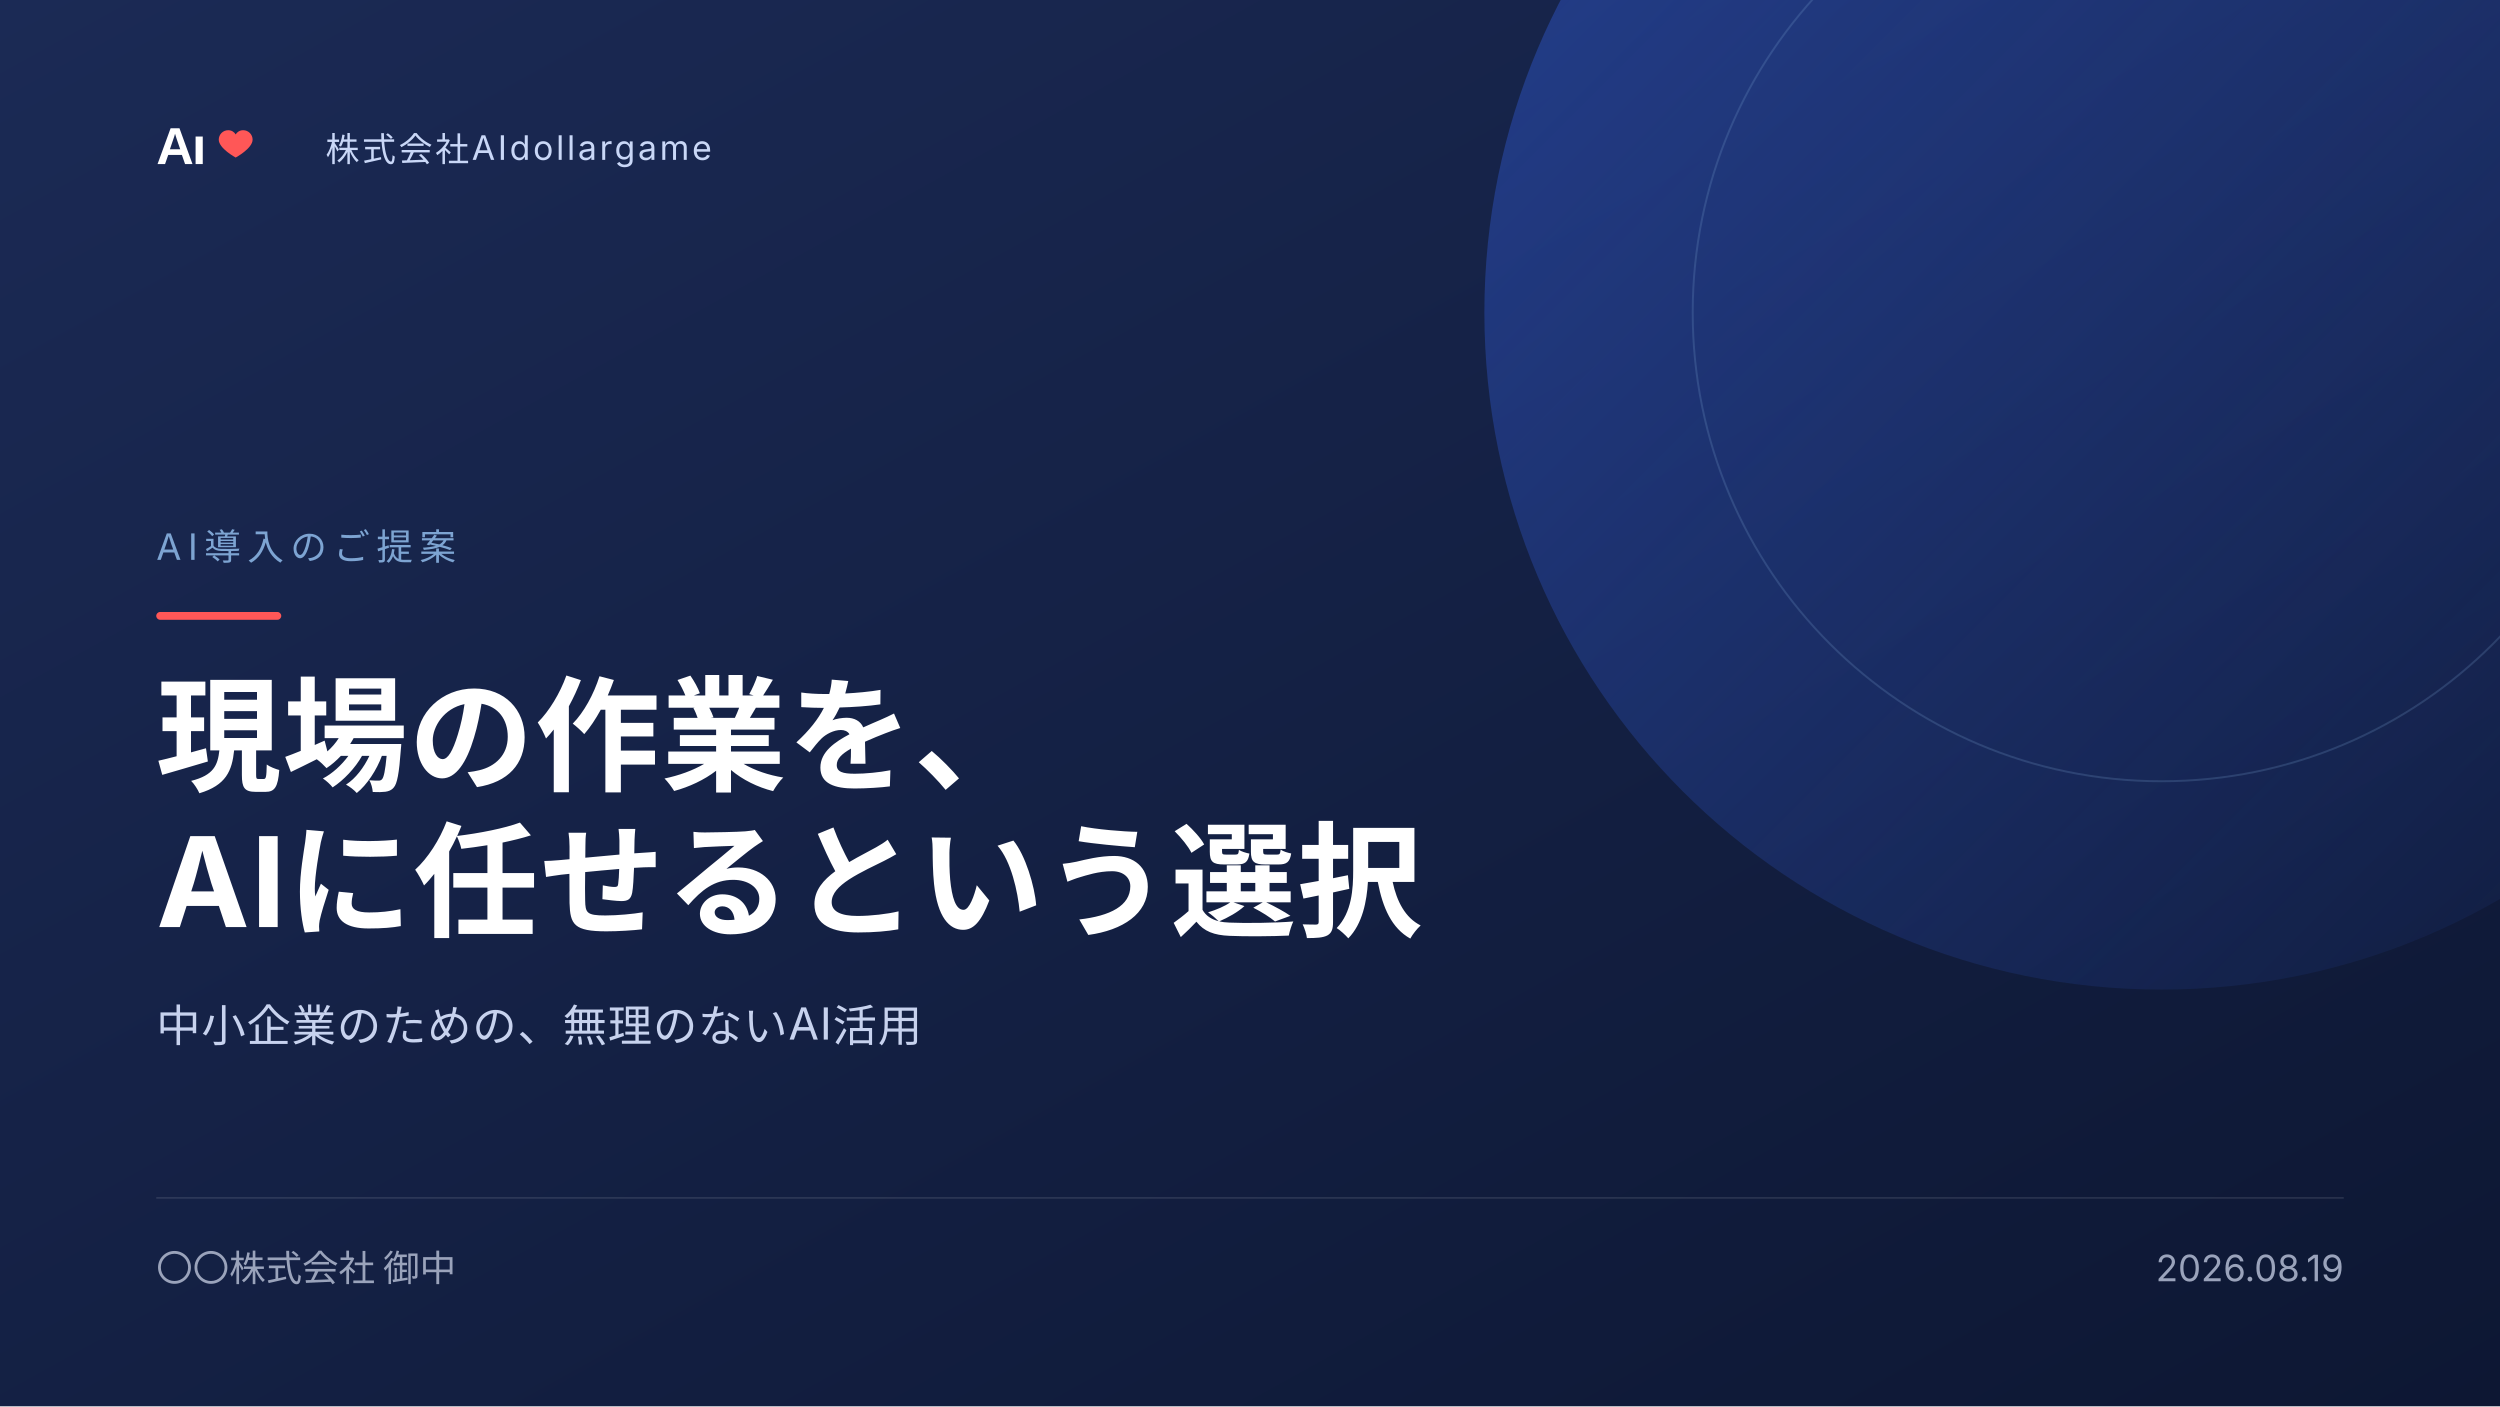
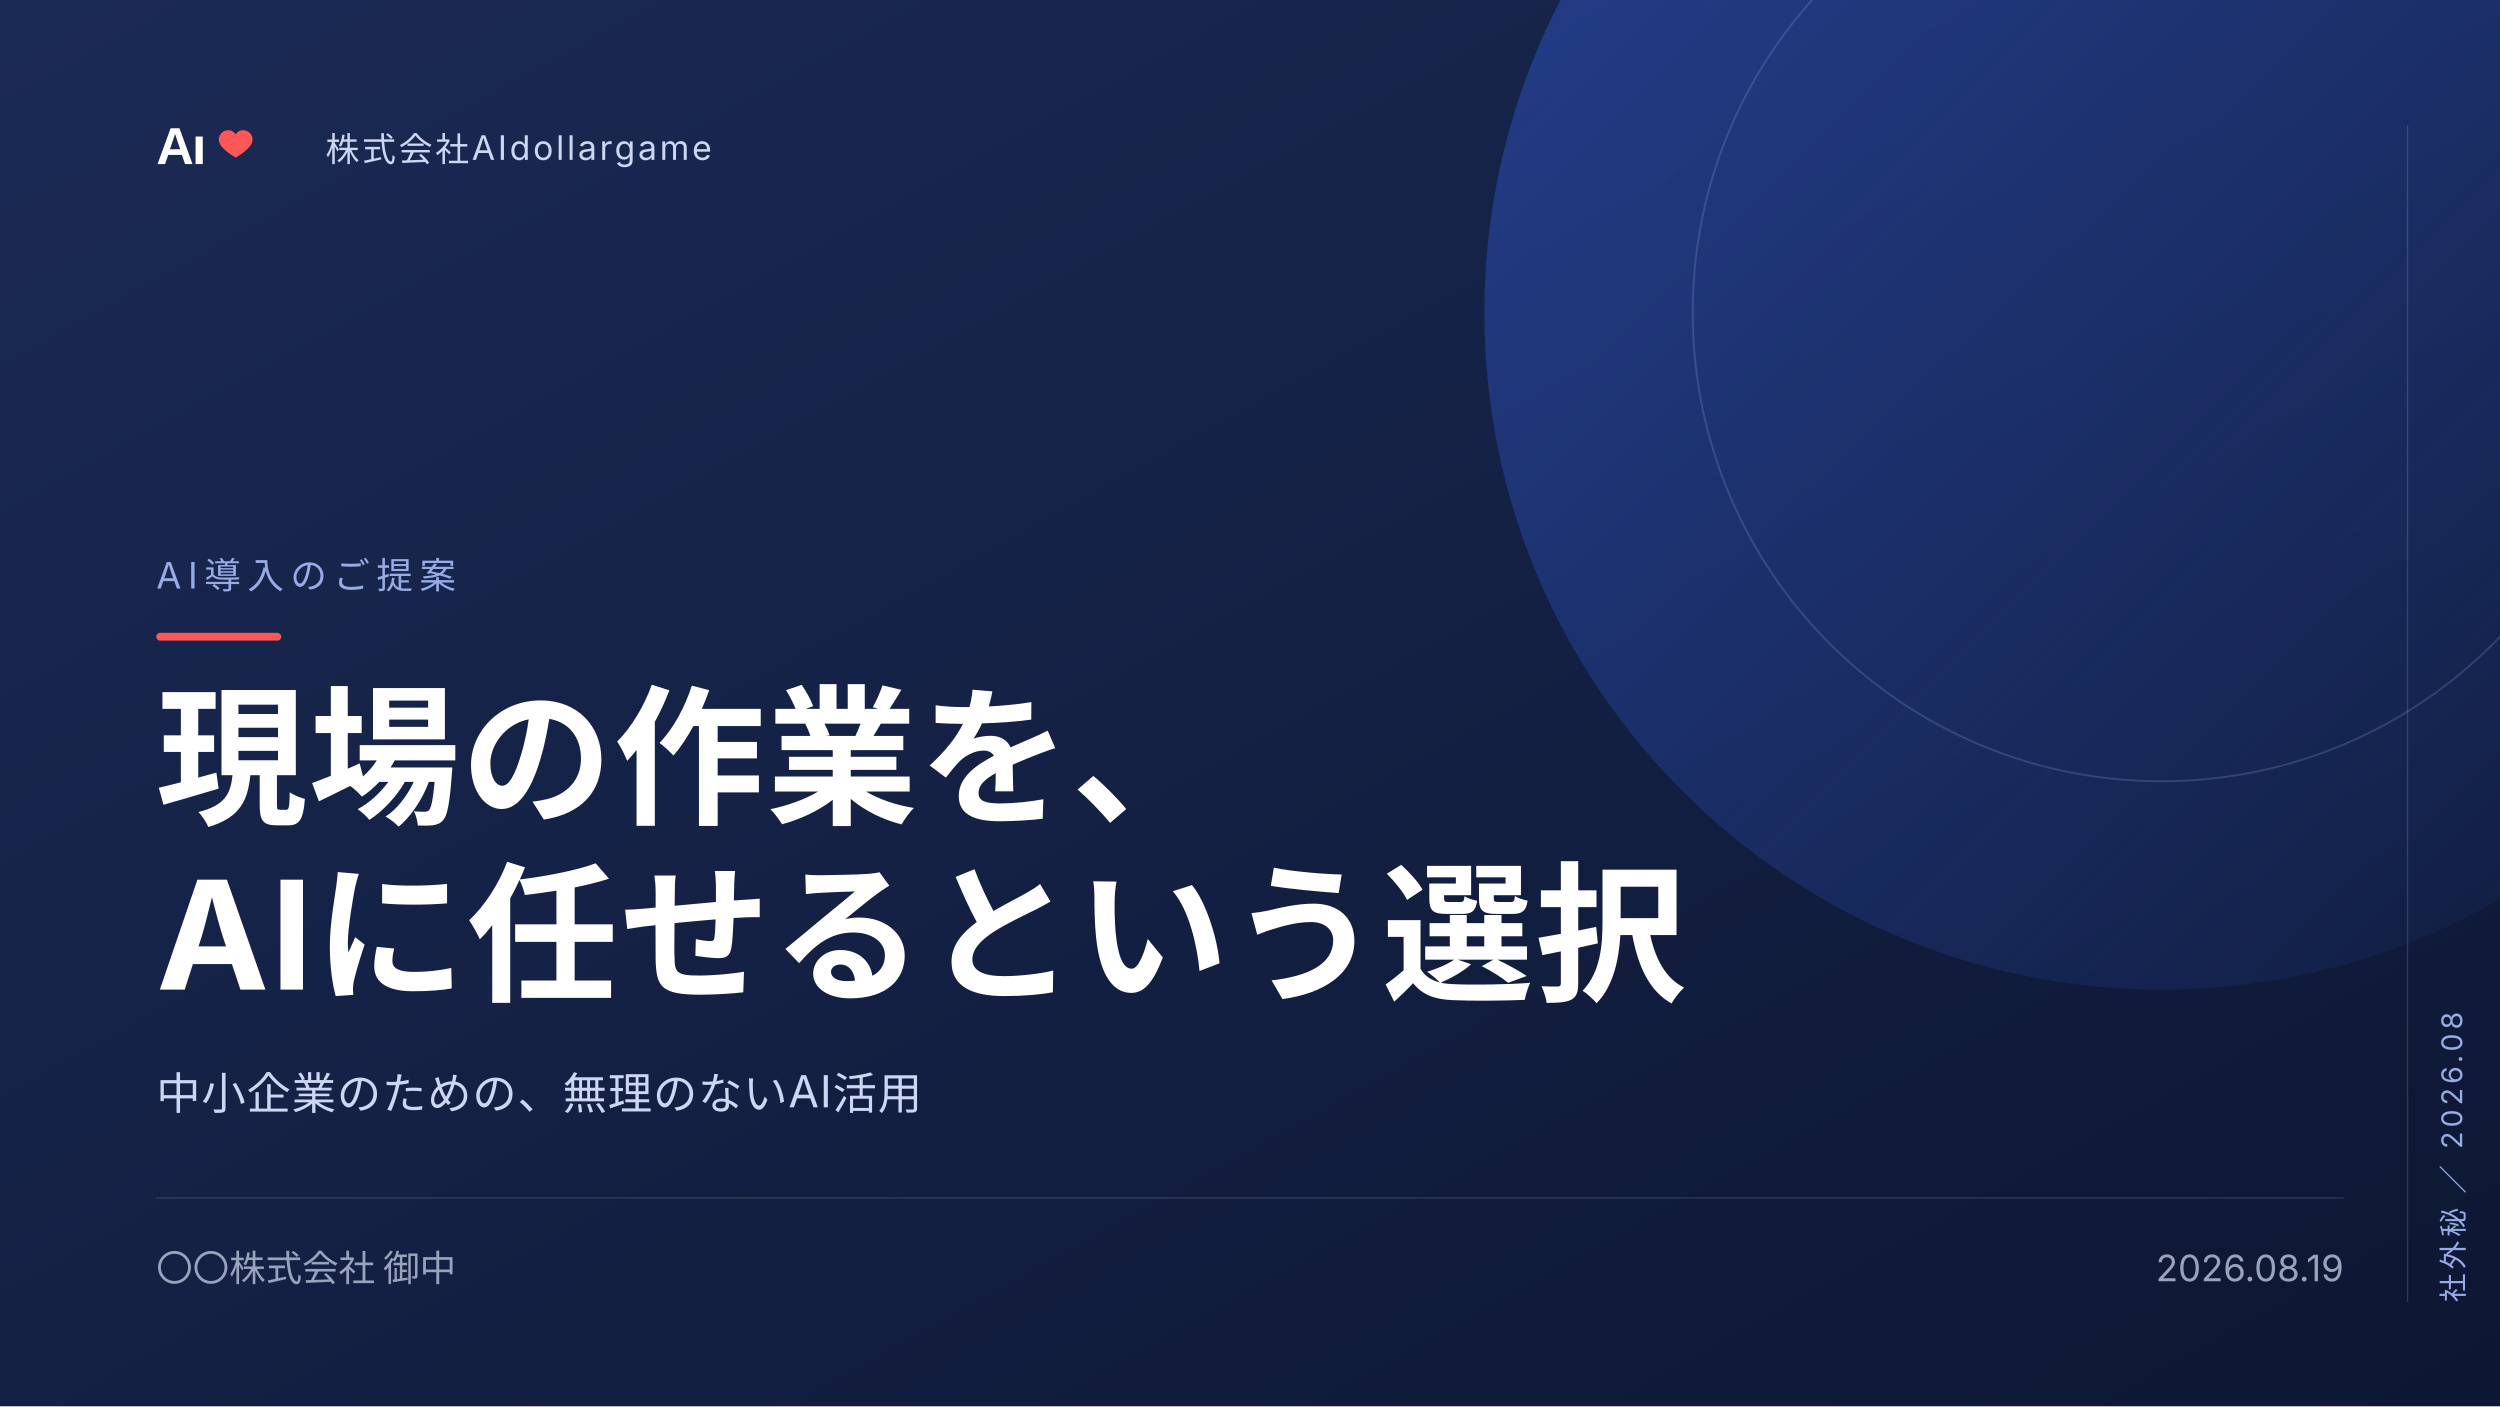
<svg xmlns="http://www.w3.org/2000/svg" viewBox="0 0 1920 1080" width="1920" height="1080" font-family="-apple-system, BlinkMacSystemFont, 'Hiragino Sans', 'Hiragino Kaku Gothic ProN', 'Yu Gothic Medium', Meiryo, sans-serif">
  <defs>
    <linearGradient id="navy" x1="0" y1="0" x2="1" y2="1">
      <stop offset="0" stop-color="#1b2a55" />
      <stop offset="1" stop-color="#0d1733" />
    </linearGradient>
    <linearGradient id="arc" x1="0" y1="0" x2="1" y2="1">
      <stop offset="0" stop-color="#2f56c9" stop-opacity="0.55" />
      <stop offset="1" stop-color="#2f56c9" stop-opacity="0" />
    </linearGradient>
  </defs>
  <rect width="1920" height="1080" fill="url(#navy)" />
  <circle cx="1660" cy="240" r="520" fill="url(#arc)" />
-   <circle cx="1660" cy="240" r="360" fill="none" stroke="#7da4d2" stroke-opacity="0.22" stroke-width="1.5" />
+   <circle cx="1660" cy="240" r="360" fill="none" stroke="#97abe4" stroke-opacity="0.22" stroke-width="1.5" />
  <g transform="translate(120,96)">
    <text x="0" y="30" font-family="'Helvetica Neue', Arial, sans-serif" font-weight="900" font-size="40" fill="#ffffff" letter-spacing="-1.5">Aı</text>
    <path fill="#ff5757" transform="translate(-40.75,-27) scale(5)" d="M21.5 6.2 C 20.95 6.2 20.55 6.5 20.35 6.85 C 20.15 6.5 19.75 6.2 19.2 6.2 C 18.4 6.2 17.75 6.85 17.75 7.65 C 17.75 9 20.35 10.4 20.35 10.4 C 20.35 10.4 22.95 9 22.95 7.65 C 22.95 6.85 22.3 6.2 21.5 6.2 Z" />
-     <text x="130" y="28" font-size="26" fill="#c9d7f7" letter-spacing="0.08em">株式会社AIdollargame</text>
+     <text x="130" y="28" font-size="26" fill="#cdd6f2" letter-spacing="0.08em">株式会社AIdollargame</text>
  </g>
-   <rect x="120" y="470" width="96" height="6" rx="3" fill="#ff5757" />
-   <text data-edit="kicker" x="120" y="430" font-size="28" fill="#7da4d2" letter-spacing="0.18em">AI導入のご提案</text>
-   <text data-edit="title1" x="120" y="600" font-size="96" font-weight="700" fill="#ffffff" letter-spacing="0.01em">現場の作業を、</text>
-   <text data-edit="title2" x="120" y="712" font-size="96" font-weight="700" fill="#ffffff" letter-spacing="0.01em">AIに任せるという選択</text>
-   <text data-edit="lead" x="120" y="800" font-size="34" fill="#c7d2ee" letter-spacing="0.02em">中小企業のための、無理のないAI活用</text>
+   <text data-edit="kicker" x="120" y="452" font-size="28" fill="#97abe4" letter-spacing="0.18em">AI導入のご提案</text>
+   <rect x="120" y="486" width="96" height="6" rx="3" fill="#ff5757" />
+   <text data-edit="title1" x="120" y="624" font-size="116" font-weight="700" fill="#ffffff" letter-spacing="0.01em">現場の作業を、</text>
+   <text data-edit="title2" x="120" y="760" font-size="116" font-weight="700" fill="#ffffff" letter-spacing="0.01em">AIに任せるという選択</text>
+   <text data-edit="lead" x="120" y="852" font-size="34" fill="#cdd6f2" letter-spacing="0.02em">中小企業のための、無理のないAI活用</text>
  <line x1="120" y1="920" x2="1800" y2="920" stroke="#ffffff" stroke-opacity="0.14" stroke-width="1" />
  <text data-edit="client" x="120" y="984" font-size="28" fill="#9aa3bb">〇〇株式会社 御中</text>
  <text data-edit="date" x="1800" y="984" font-size="28" fill="#9aa3bb" text-anchor="end">2026.08.19</text>
+   <line x1="1849" y1="96" x2="1849" y2="1000" stroke="#ffffff" stroke-opacity="0.14" stroke-width="1" />
+   <text data-edit="sidebar" transform="rotate(-90 1892 1000)" x="1892" y="1000" font-size="22" fill="#97abe4" letter-spacing="0.14em">社外秘 ／ 2026.08</text>
</svg>
